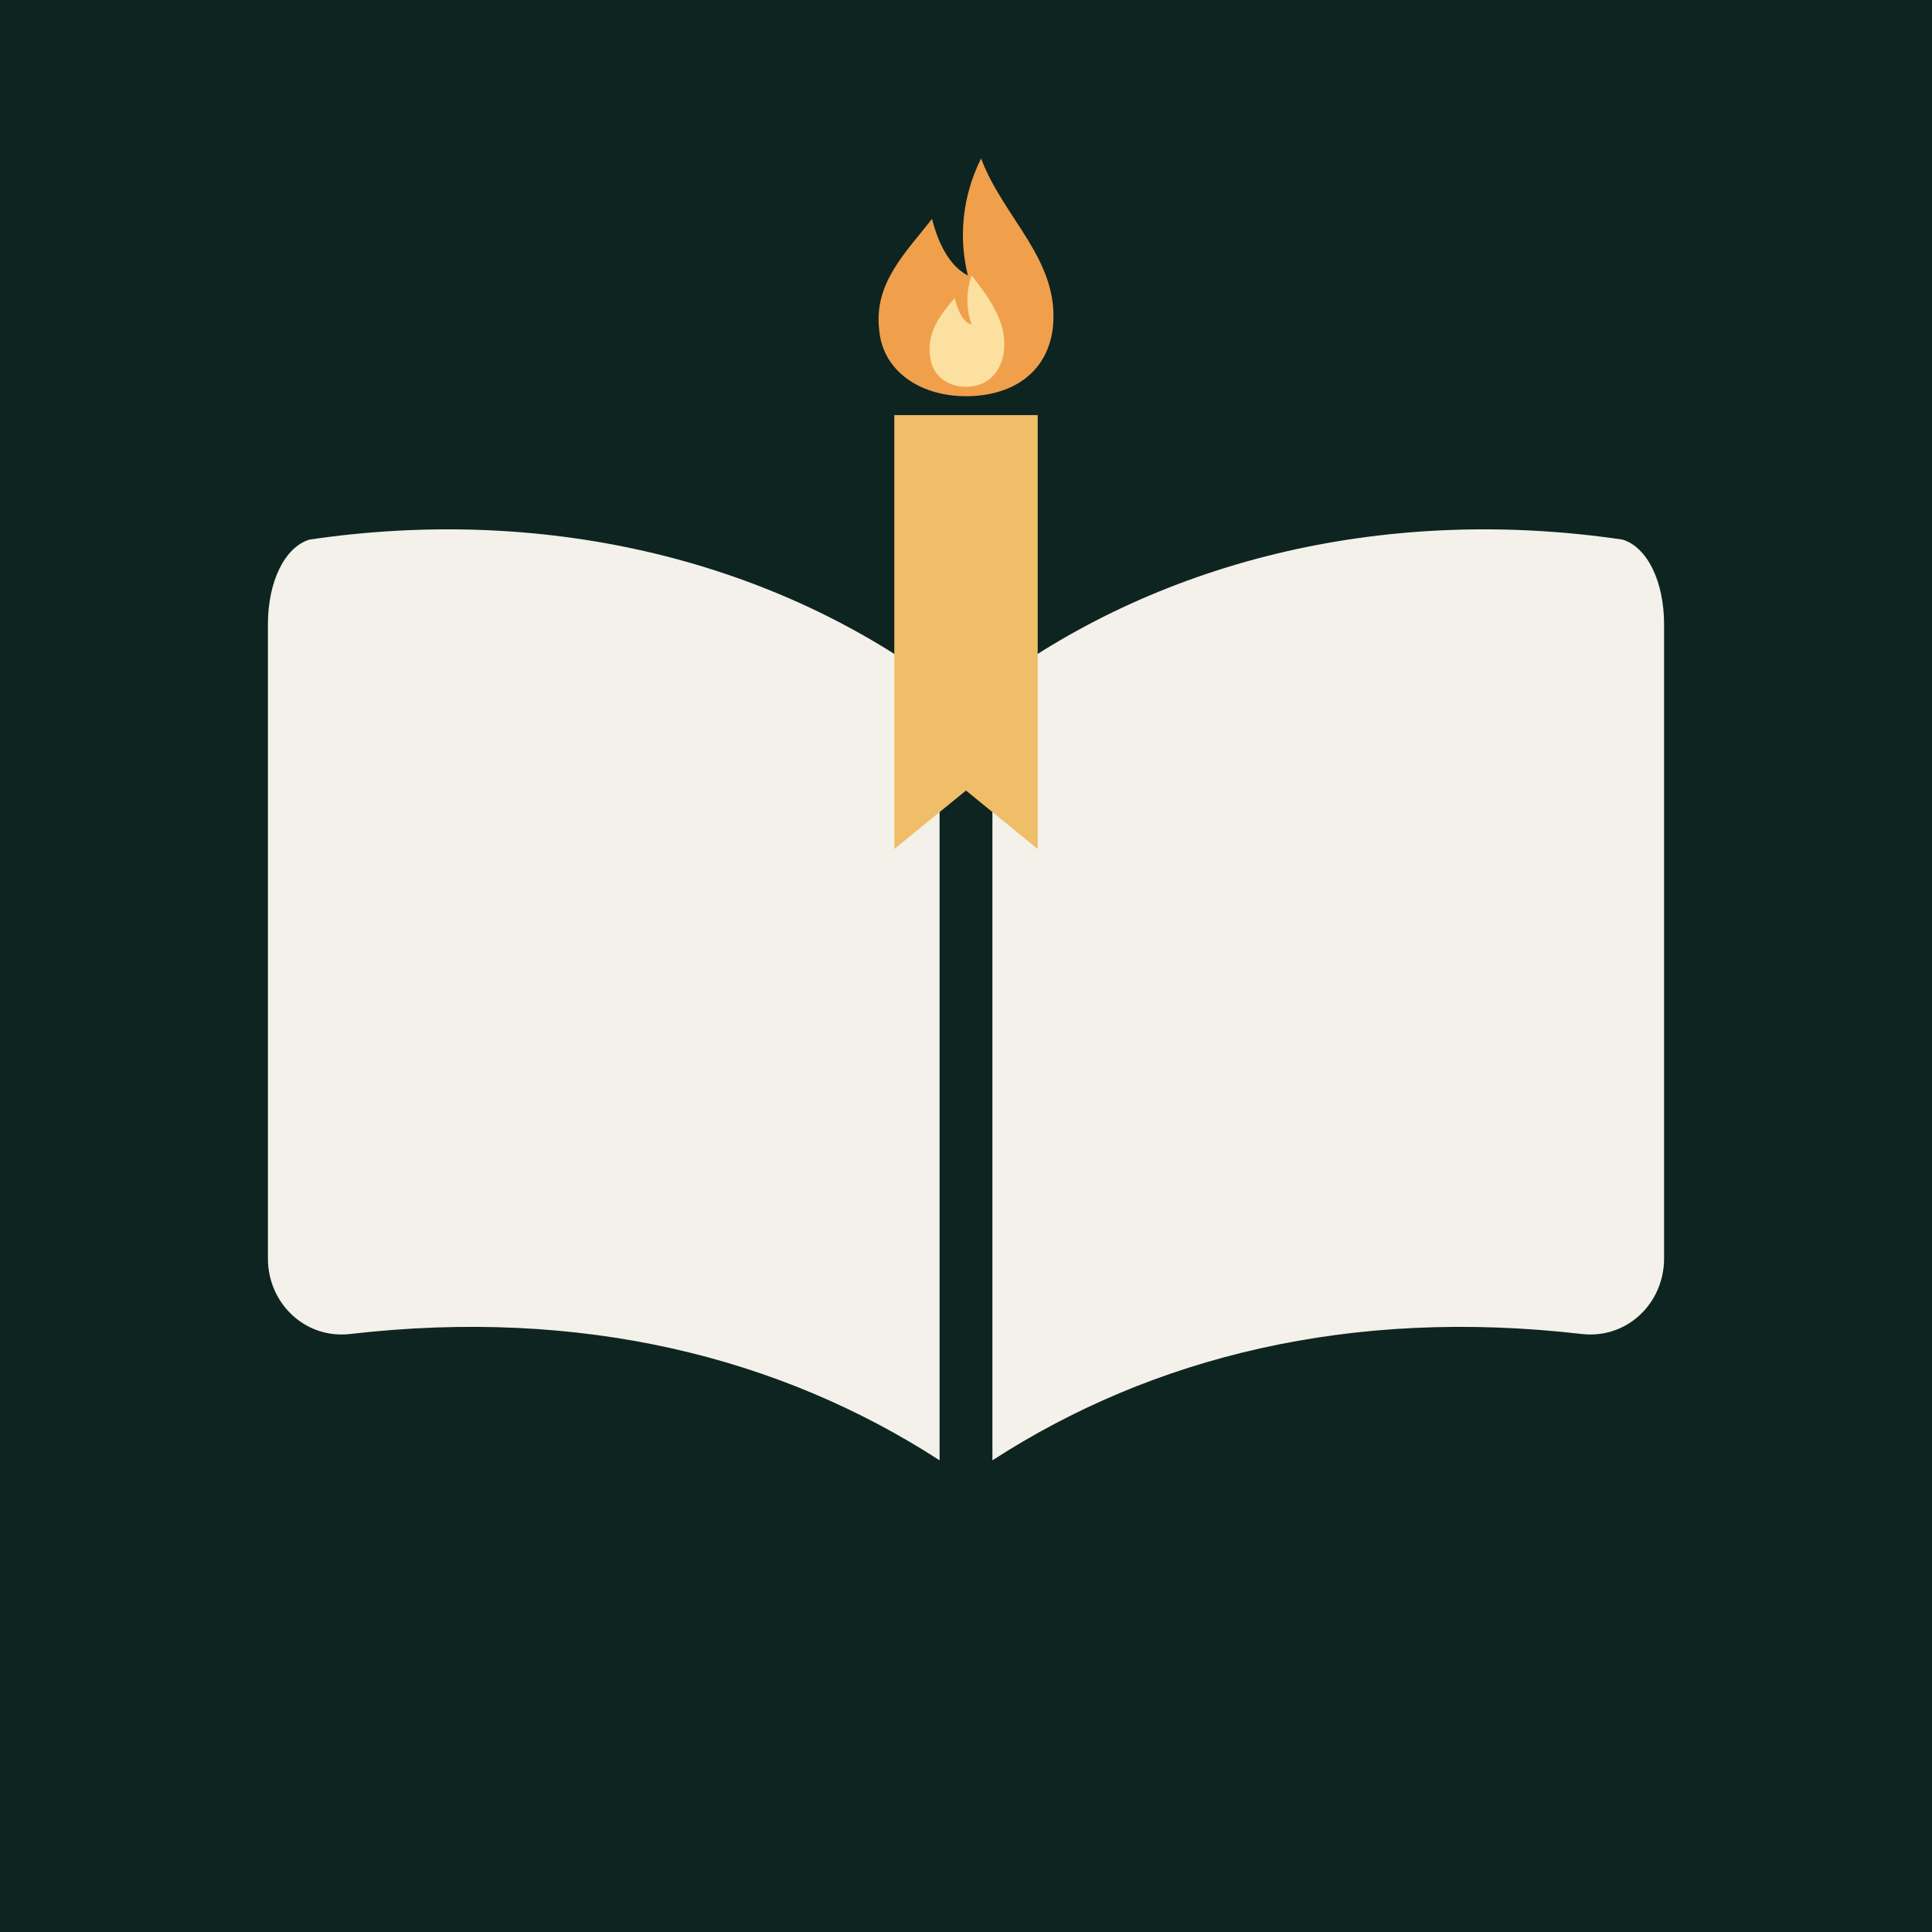
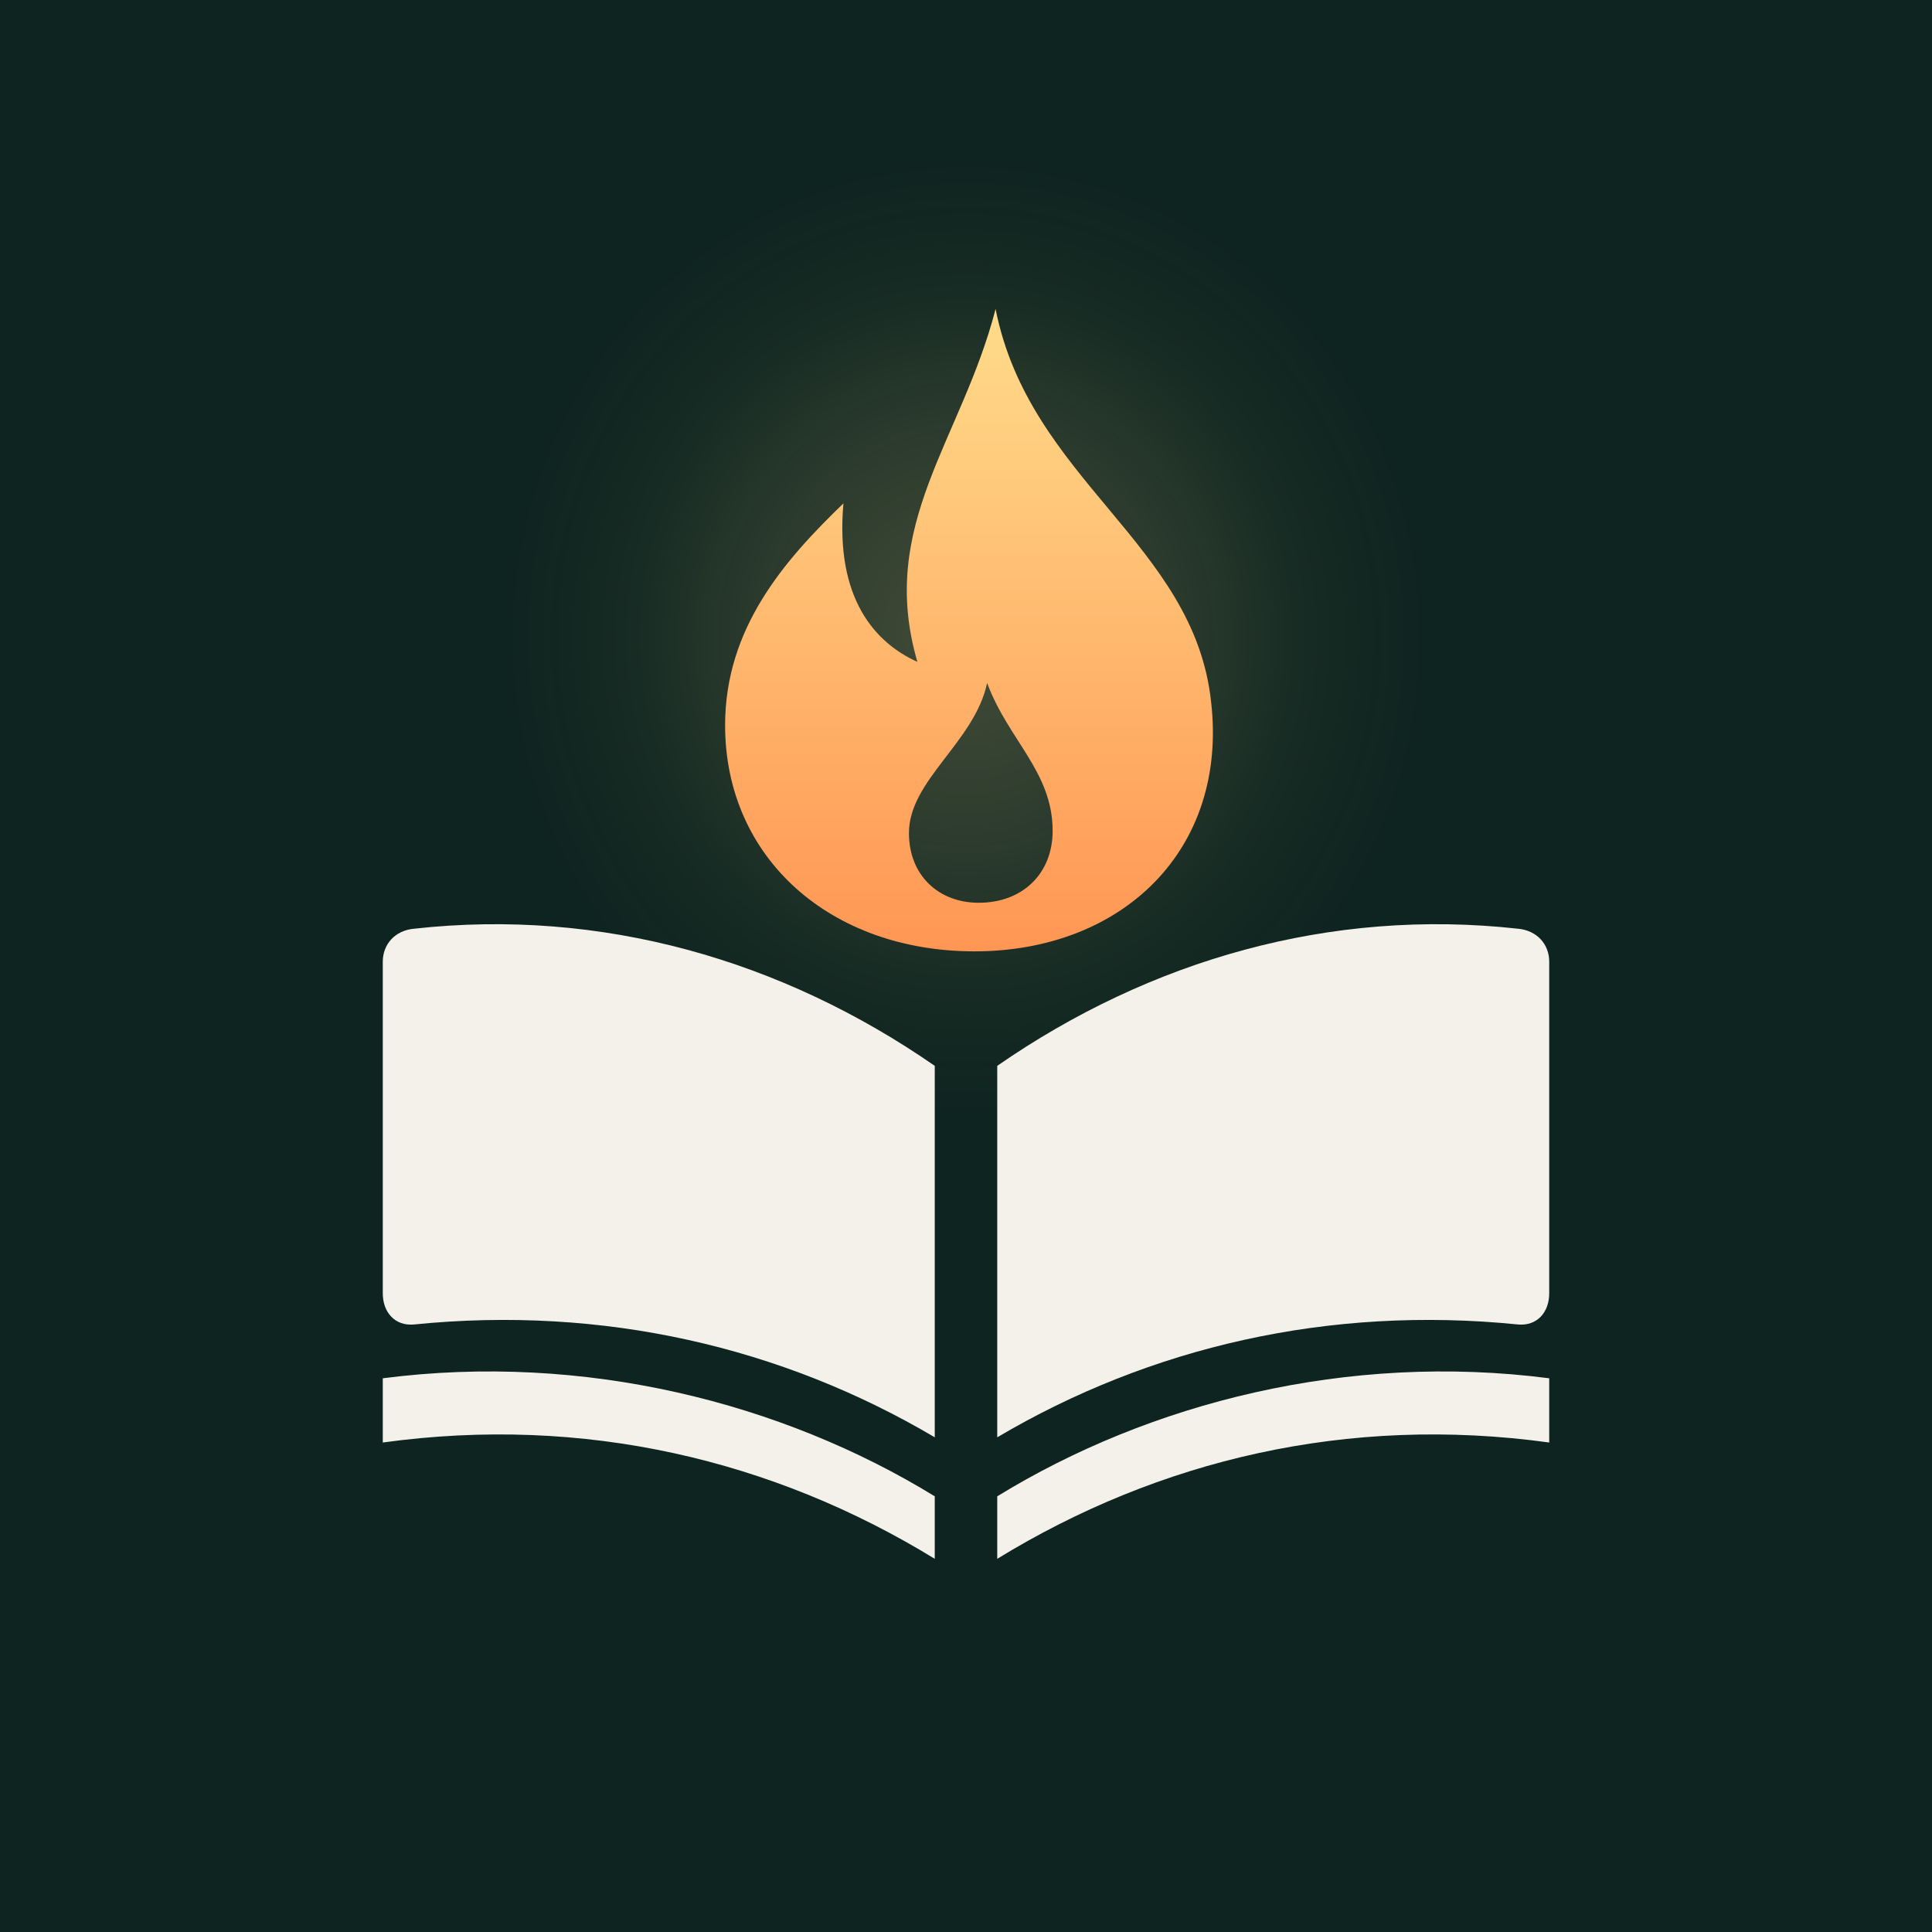
<svg xmlns="http://www.w3.org/2000/svg" width="1024" height="1024" viewBox="0 0 1024 1024">
+   <defs>
+     <linearGradient id="flame" x1="0" y1="158" x2="0" y2="462" gradientUnits="userSpaceOnUse">
+       <stop offset="0" stop-color="#FFDC8A" />
+       <stop offset="1" stop-color="#FF9654" />
+     </linearGradient>
+     <radialGradient id="halo">
+       <stop offset="0" stop-color="#FFDC8A" stop-opacity="0.22" />
+       <stop offset="0.45" stop-color="#FFDC8A" stop-opacity="0.121" />
+       <stop offset="0.75" stop-color="#FFDC8A" stop-opacity="0.035" />
+       <stop offset="1" stop-color="#FFDC8A" stop-opacity="0" />
+     </radialGradient>
+   </defs>
  <rect width="1024" height="1024" fill="#0E2420" />
-   <path fill="#F3F1EA" d="M164 286c122-18 242 9 334 77v411c-85-55-190-81-312-67-24 3-44-16-44-40V331c0-23 9-41 22-45Zm696 0c-122-18-242 9-334 77v411c85-55 190-81 312-67 24 3 44-16 44-40V331c0-23-9-41-22-45Z" />
-   <path fill="#F0BD68" d="M474 220h76v230l-38-31-38 31V220Z" />
-   <path fill="#F0A04B" d="M520 84C532 116 562 138 558 174C555 198 536 210 512 210C488 210 468 197 466 175C463 150 480 134 494 116C498 132 505 142 513 146C508 126 510 104 520 84Z" />
-   <path fill="#FBE0A0" d="M515 146C526 160 534 172 532 187C530 199 522 205 512 205C502 205 494 199 493 189C491 176 499 166 506 158C508 166 511 171 515 172C512 164 512 154 515 146Z" />
+   <ellipse cx="512" cy="338" rx="244" ry="254" fill="url(#halo)" />
+   <path fill="url(#flame)" transform="translate(-61.44 -13.2) scale(1.12)" fill-rule="evenodd" d="M526 158C542 239 620 269 628 344C636 414 586 462 516 462C448 462 398 418 398 355C398 309 426 277 454 250C450 295 469 316 489 325C470 260 510 220 526 158ZM522 335C516 363 485 381 485 406C485 426 499 439 518 439C539 439 553 425 553 405C553 377 532 362 522 335Z" />
+   <g transform="translate(40.96 52.48) scale(0.92)">
+     <path fill="#F3F1EA" d="M194 478C302 466 406 496 494 557V771C406 719 303 695 194 706C183 707 176 699 176 688V497C176 487 183 479 194 478ZM830 478C722 466 618 496 530 557V771C618 719 721 695 830 706C841 707 848 699 848 688V497C848 487 841 479 830 478Z" />
+     <path fill="#F3F1EA" d="M176 737C292 722 406 751 494 805V841C401 784 292 758 176 774V737ZM848 737C732 722 618 751 530 805V841C623 784 732 758 848 774V737Z" />
+   </g>
</svg>
